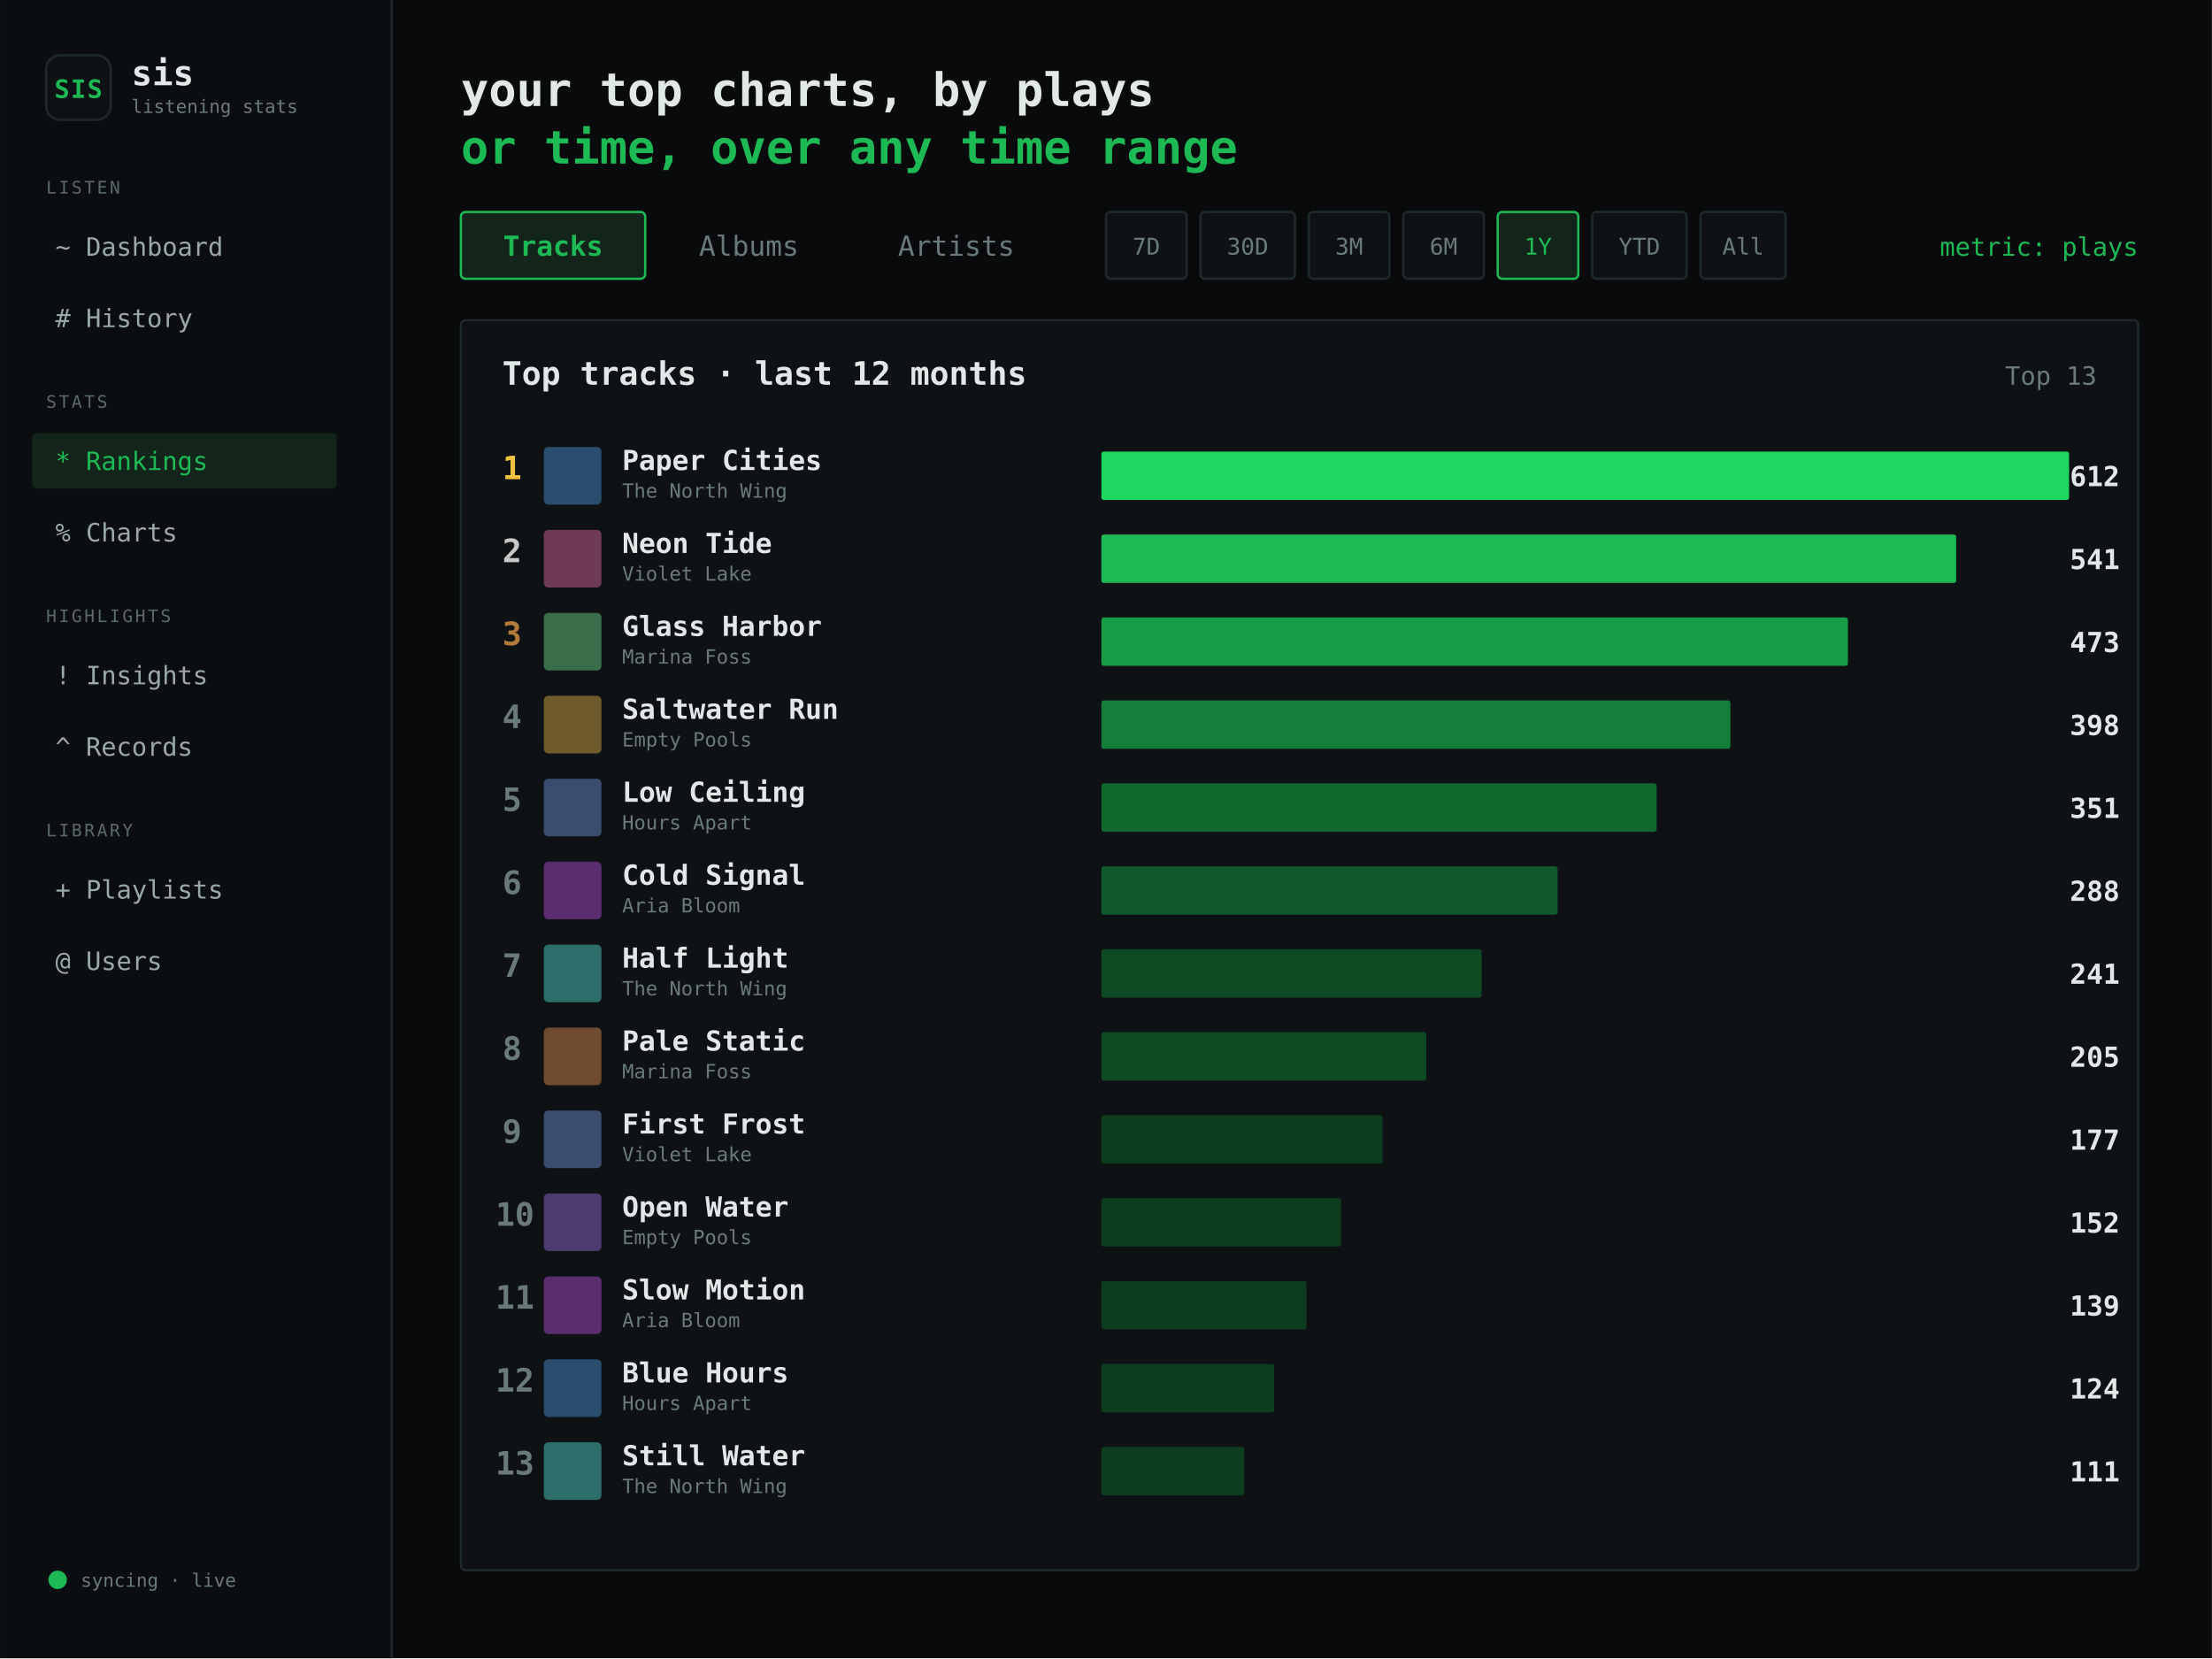
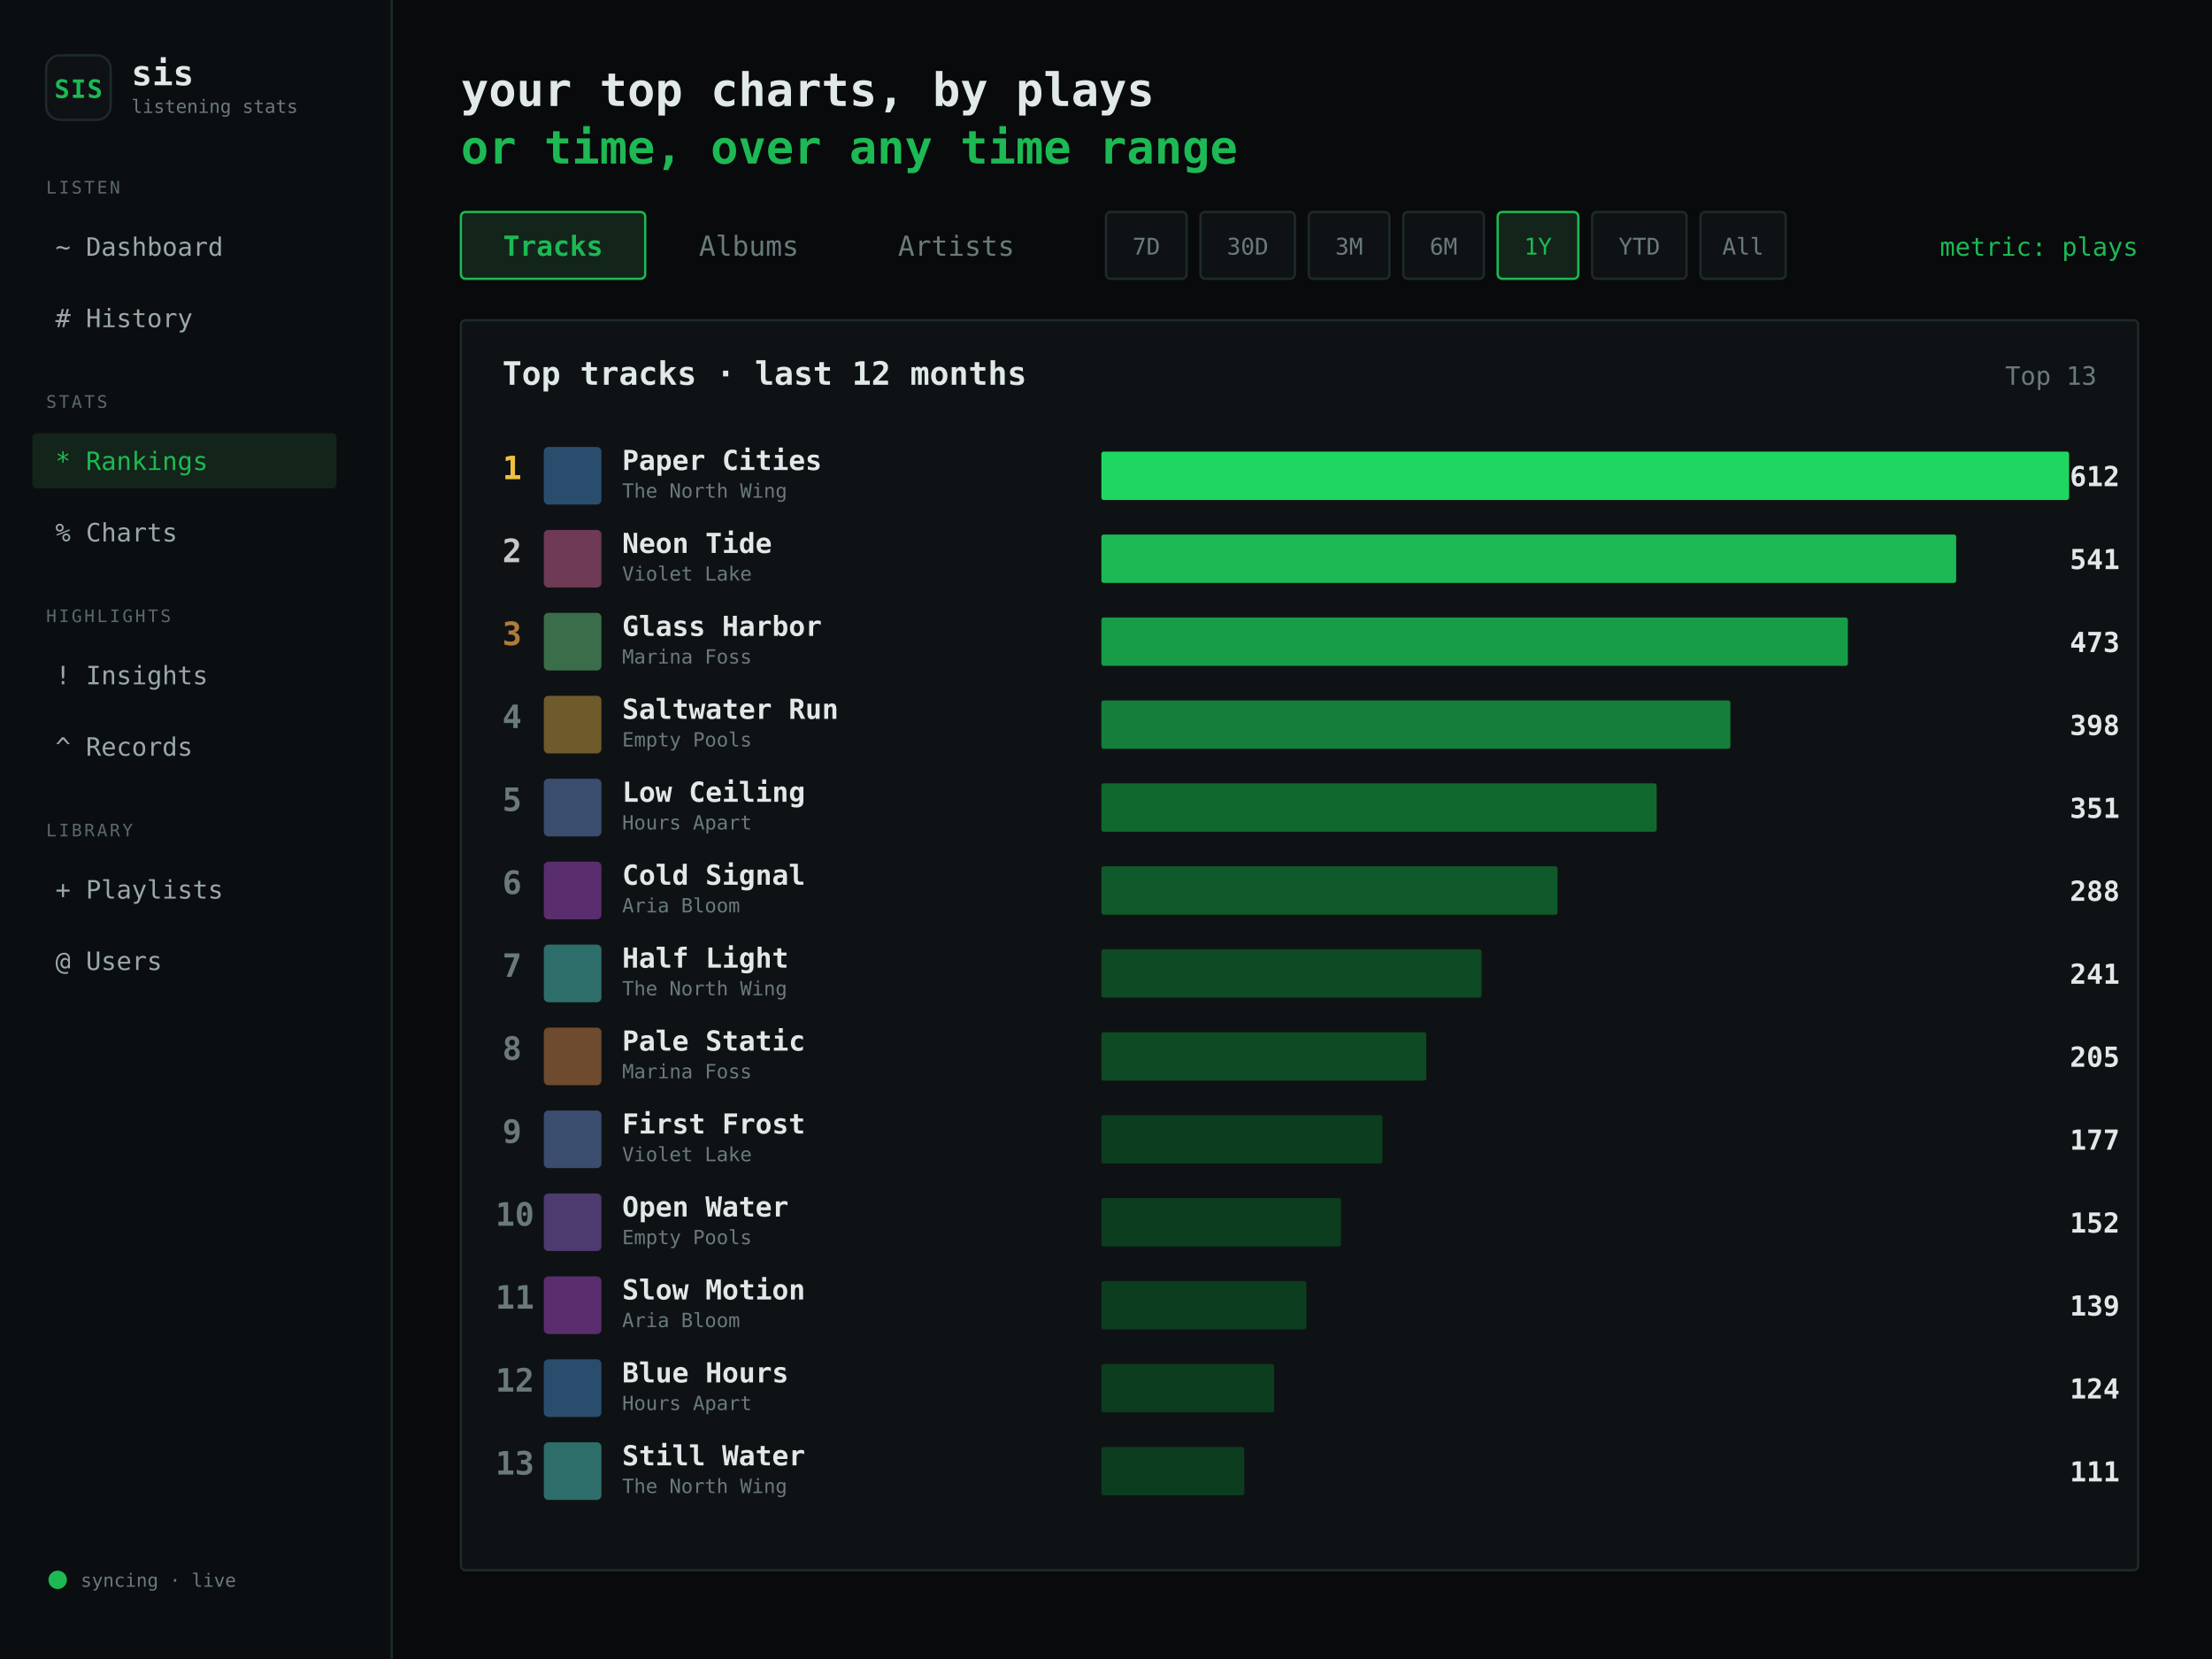
<svg xmlns="http://www.w3.org/2000/svg" width="2732" height="2048" viewBox="0 0 1920 1439.4" font-family="DejaVu Sans Mono, monospace">
-   <rect width="1920" height="1439.4" fill="#080a0c" />
-   <rect x="0" y="0" width="340" height="1439.4" fill="#0b0e10" />
-   <line x1="340" y1="0" x2="340" y2="1439.4" stroke="#1e2a2a" stroke-width="2" />
+   <rect x="-8" y="-8" width="1936" height="1455.4" fill="#080a0c" />
+   <rect x="-8" y="-8" width="348" height="1455.4" fill="#0b0e10" />
+   <line x1="340" y1="-8" x2="340" y2="1447.4" stroke="#1e2a2a" stroke-width="2" />
  <g transform="translate(40,48)">
    <rect x="0" y="0" width="56" height="56" rx="12" fill="#0f1214" stroke="#1e2a2a" stroke-width="2" />
    <text x="28" y="37" font-size="22" font-weight="700" letter-spacing="1" fill="#1db954" text-anchor="middle">SIS</text>
    <text x="74" y="26" font-size="30" font-weight="700" fill="#e0e8e8">sis</text>
    <text x="74" y="50" font-size="16" fill="#6a7a7a">listening stats</text>
  </g>
  <g transform="translate(40,168)" font-size="22">
    <text x="0" y="0" font-size="15" fill="#5a6a6a" letter-spacing="2">LISTEN</text>
    <text x="8" y="54" fill="#9aa8a8">~  Dashboard</text>
    <text x="8" y="116" fill="#9aa8a8">#  History</text>
    <text x="0" y="186" font-size="15" fill="#5a6a6a" letter-spacing="2">STATS</text>
    <rect x="-12" y="208" width="264" height="48" rx="4" fill="#13241a" />
    <text x="8" y="240" fill="#1db954">*  Rankings</text>
    <text x="8" y="302" fill="#9aa8a8">%  Charts</text>
    <text x="0" y="372" font-size="15" fill="#5a6a6a" letter-spacing="2">HIGHLIGHTS</text>
    <text x="8" y="426" fill="#9aa8a8">!  Insights</text>
    <text x="8" y="488" fill="#9aa8a8">^  Records</text>
    <text x="0" y="558" font-size="15" fill="#5a6a6a" letter-spacing="2">LIBRARY</text>
    <text x="8" y="612" fill="#9aa8a8">+  Playlists</text>
    <text x="8" y="674" fill="#9aa8a8">@  Users</text>
  </g>
  <g transform="translate(40,1379.4)">
    <circle cx="10" cy="-8" r="8" fill="#1db954" />
    <text x="30" y="-2" font-size="16" fill="#6a7a7a">syncing · live</text>
  </g>
  <g transform="translate(400,56)">
    <text x="0" y="36" font-size="40" font-weight="700" fill="#e0e8e8">your top charts, by plays</text>
    <text x="0" y="86" font-size="40" font-weight="700" fill="#1db954">or time, over any time range</text>
    <g transform="translate(0,128)">
      <rect x="0" y="0" width="160" height="58" rx="4" fill="#13241a" stroke="#1db954" stroke-width="2" />
      <text x="80" y="38" font-size="24" font-weight="700" fill="#1db954" text-anchor="middle">Tracks</text>
      <text x="250" y="38" font-size="24" fill="#6a7a7a" text-anchor="middle">Albums</text>
      <text x="430" y="38" font-size="24" fill="#6a7a7a" text-anchor="middle">Artists</text>
      <g font-size="20" transform="translate(560,0)">
        <rect x="0" y="0" width="70" height="58" rx="4" fill="#0f1214" stroke="#1e2a2a" stroke-width="2" />
        <text x="35" y="37" fill="#6a7a7a" text-anchor="middle">7D</text>
        <rect x="82" y="0" width="82" height="58" rx="4" fill="#0f1214" stroke="#1e2a2a" stroke-width="2" />
        <text x="123" y="37" fill="#6a7a7a" text-anchor="middle">30D</text>
        <rect x="176" y="0" width="70" height="58" rx="4" fill="#0f1214" stroke="#1e2a2a" stroke-width="2" />
        <text x="211" y="37" fill="#6a7a7a" text-anchor="middle">3M</text>
        <rect x="258" y="0" width="70" height="58" rx="4" fill="#0f1214" stroke="#1e2a2a" stroke-width="2" />
        <text x="293" y="37" fill="#6a7a7a" text-anchor="middle">6M</text>
        <rect x="340" y="0" width="70" height="58" rx="4" fill="#13241a" stroke="#1db954" stroke-width="2" />
        <text x="375" y="37" fill="#1db954" text-anchor="middle">1Y</text>
        <rect x="422" y="0" width="82" height="58" rx="4" fill="#0f1214" stroke="#1e2a2a" stroke-width="2" />
        <text x="463" y="37" fill="#6a7a7a" text-anchor="middle">YTD</text>
        <rect x="516" y="0" width="74" height="58" rx="4" fill="#0f1214" stroke="#1e2a2a" stroke-width="2" />
        <text x="553" y="37" fill="#6a7a7a" text-anchor="middle">All</text>
      </g>
      <text x="1456" y="38" font-size="22" fill="#1db954" text-anchor="end">metric: plays</text>
    </g>
    <g transform="translate(0,222)">
      <rect width="1456" height="1085" rx="4" fill="#0f1214" stroke="#1e2a2a" stroke-width="2" />
      <text x="36" y="56" font-size="28" font-weight="700" fill="#e0e8e8">Top tracks · last 12 months</text>
      <text x="1420" y="56" font-size="22" fill="#6a7a7a" text-anchor="end">Top 13</text>
      <g transform="translate(36,92)" font-size="24">
        <g>
          <text x="0" y="46" font-size="28" font-weight="700" fill="#f0c040">1</text>
          <rect x="36" y="18" width="50" height="50" rx="4" fill="#2a4d6e" />
          <text x="104" y="38" font-weight="700" fill="#e0e8e8">Paper Cities</text>
          <text x="104" y="62" font-size="17" fill="#6a7a7a">The North Wing</text>
          <rect x="520" y="22" width="840" height="42" rx="2" fill="#1ed760" />
          <text x="1404" y="52" font-weight="700" fill="#e0e8e8" text-anchor="end">612</text>
        </g>
        <g transform="translate(0,72)">
          <text x="0" y="46" font-size="28" font-weight="700" fill="#c8c8c8">2</text>
          <rect x="36" y="18" width="50" height="50" rx="4" fill="#6e3a55" />
          <text x="104" y="38" font-weight="700" fill="#e0e8e8">Neon Tide</text>
          <text x="104" y="62" font-size="17" fill="#6a7a7a">Violet Lake</text>
          <rect x="520" y="22" width="742" height="42" rx="2" fill="#1db954" />
          <text x="1404" y="52" font-weight="700" fill="#e0e8e8" text-anchor="end">541</text>
        </g>
        <g transform="translate(0,144)">
          <text x="0" y="46" font-size="28" font-weight="700" fill="#b07a3a">3</text>
          <rect x="36" y="18" width="50" height="50" rx="4" fill="#3a6e4a" />
          <text x="104" y="38" font-weight="700" fill="#e0e8e8">Glass Harbor</text>
          <text x="104" y="62" font-size="17" fill="#6a7a7a">Marina Foss</text>
          <rect x="520" y="22" width="648" height="42" rx="2" fill="#179c47" />
          <text x="1404" y="52" font-weight="700" fill="#e0e8e8" text-anchor="end">473</text>
        </g>
        <g transform="translate(0,216)">
          <text x="0" y="46" font-size="28" font-weight="700" fill="#6a7a7a">4</text>
          <rect x="36" y="18" width="50" height="50" rx="4" fill="#6e5a2a" />
          <text x="104" y="38" font-weight="700" fill="#e0e8e8">Saltwater Run</text>
          <text x="104" y="62" font-size="17" fill="#6a7a7a">Empty Pools</text>
          <rect x="520" y="22" width="546" height="42" rx="2" fill="#147f3b" />
          <text x="1404" y="52" font-weight="700" fill="#e0e8e8" text-anchor="end">398</text>
        </g>
        <g transform="translate(0,288)">
          <text x="0" y="46" font-size="28" font-weight="700" fill="#6a7a7a">5</text>
          <rect x="36" y="18" width="50" height="50" rx="4" fill="#3a4d6e" />
          <text x="104" y="38" font-weight="700" fill="#e0e8e8">Low Ceiling</text>
          <text x="104" y="62" font-size="17" fill="#6a7a7a">Hours Apart</text>
          <rect x="520" y="22" width="482" height="42" rx="2" fill="#11682f" />
          <text x="1404" y="52" font-weight="700" fill="#e0e8e8" text-anchor="end">351</text>
        </g>
        <g transform="translate(0,360)">
          <text x="0" y="46" font-size="28" font-weight="700" fill="#6a7a7a">6</text>
          <rect x="36" y="18" width="50" height="50" rx="4" fill="#5a2e6e" />
          <text x="104" y="38" font-weight="700" fill="#e0e8e8">Cold Signal</text>
          <text x="104" y="62" font-size="17" fill="#6a7a7a">Aria Bloom</text>
          <rect x="520" y="22" width="396" height="42" rx="2" fill="#10592a" />
          <text x="1404" y="52" font-weight="700" fill="#e0e8e8" text-anchor="end">288</text>
        </g>
        <g transform="translate(0,432)">
          <text x="0" y="46" font-size="28" font-weight="700" fill="#6a7a7a">7</text>
          <rect x="36" y="18" width="50" height="50" rx="4" fill="#2e6e6a" />
          <text x="104" y="38" font-weight="700" fill="#e0e8e8">Half Light</text>
          <text x="104" y="62" font-size="17" fill="#6a7a7a">The North Wing</text>
          <rect x="520" y="22" width="330" height="42" rx="2" fill="#0e4a24" />
          <text x="1404" y="52" font-weight="700" fill="#e0e8e8" text-anchor="end">241</text>
        </g>
        <g transform="translate(0,504)">
          <text x="0" y="46" font-size="28" font-weight="700" fill="#6a7a7a">8</text>
          <rect x="36" y="18" width="50" height="50" rx="4" fill="#6e4a2e" />
          <text x="104" y="38" font-weight="700" fill="#e0e8e8">Pale Static</text>
          <text x="104" y="62" font-size="17" fill="#6a7a7a">Marina Foss</text>
          <rect x="520" y="22" width="282" height="42" rx="2" fill="#0e4a24" />
          <text x="1404" y="52" font-weight="700" fill="#e0e8e8" text-anchor="end">205</text>
        </g>
        <g transform="translate(0,576)">
          <text x="0" y="46" font-size="28" font-weight="700" fill="#6a7a7a">9</text>
          <rect x="36" y="18" width="50" height="50" rx="4" fill="#3a4d6e" />
          <text x="104" y="38" font-weight="700" fill="#e0e8e8">First Frost</text>
          <text x="104" y="62" font-size="17" fill="#6a7a7a">Violet Lake</text>
          <rect x="520" y="22" width="244" height="42" rx="2" fill="#0c3d1e" />
          <text x="1404" y="52" font-weight="700" fill="#e0e8e8" text-anchor="end">177</text>
        </g>
        <g transform="translate(0,648)">
          <text x="-6" y="46" font-size="28" font-weight="700" fill="#6a7a7a">10</text>
          <rect x="36" y="18" width="50" height="50" rx="4" fill="#4d3a6e" />
          <text x="104" y="38" font-weight="700" fill="#e0e8e8">Open Water</text>
          <text x="104" y="62" font-size="17" fill="#6a7a7a">Empty Pools</text>
          <rect x="520" y="22" width="208" height="42" rx="2" fill="#0c3d1e" />
          <text x="1404" y="52" font-weight="700" fill="#e0e8e8" text-anchor="end">152</text>
        </g>
        <g transform="translate(0,720)">
          <text x="-6" y="46" font-size="28" font-weight="700" fill="#6a7a7a">11</text>
          <rect x="36" y="18" width="50" height="50" rx="4" fill="#5a2e6e" />
          <text x="104" y="38" font-weight="700" fill="#e0e8e8">Slow Motion</text>
          <text x="104" y="62" font-size="17" fill="#6a7a7a">Aria Bloom</text>
          <rect x="520" y="22" width="178" height="42" rx="2" fill="#0c3d1e" />
          <text x="1404" y="52" font-weight="700" fill="#e0e8e8" text-anchor="end">139</text>
        </g>
        <g transform="translate(0,792)">
          <text x="-6" y="46" font-size="28" font-weight="700" fill="#6a7a7a">12</text>
          <rect x="36" y="18" width="50" height="50" rx="4" fill="#2a4d6e" />
          <text x="104" y="38" font-weight="700" fill="#e0e8e8">Blue Hours</text>
          <text x="104" y="62" font-size="17" fill="#6a7a7a">Hours Apart</text>
          <rect x="520" y="22" width="150" height="42" rx="2" fill="#0c3d1e" />
          <text x="1404" y="52" font-weight="700" fill="#e0e8e8" text-anchor="end">124</text>
        </g>
        <g transform="translate(0,864)">
          <text x="-6" y="46" font-size="28" font-weight="700" fill="#6a7a7a">13</text>
          <rect x="36" y="18" width="50" height="50" rx="4" fill="#2e6e6a" />
          <text x="104" y="38" font-weight="700" fill="#e0e8e8">Still Water</text>
          <text x="104" y="62" font-size="17" fill="#6a7a7a">The North Wing</text>
          <rect x="520" y="22" width="124" height="42" rx="2" fill="#0c3d1e" />
          <text x="1404" y="52" font-weight="700" fill="#e0e8e8" text-anchor="end">111</text>
        </g>
      </g>
    </g>
  </g>
</svg>
